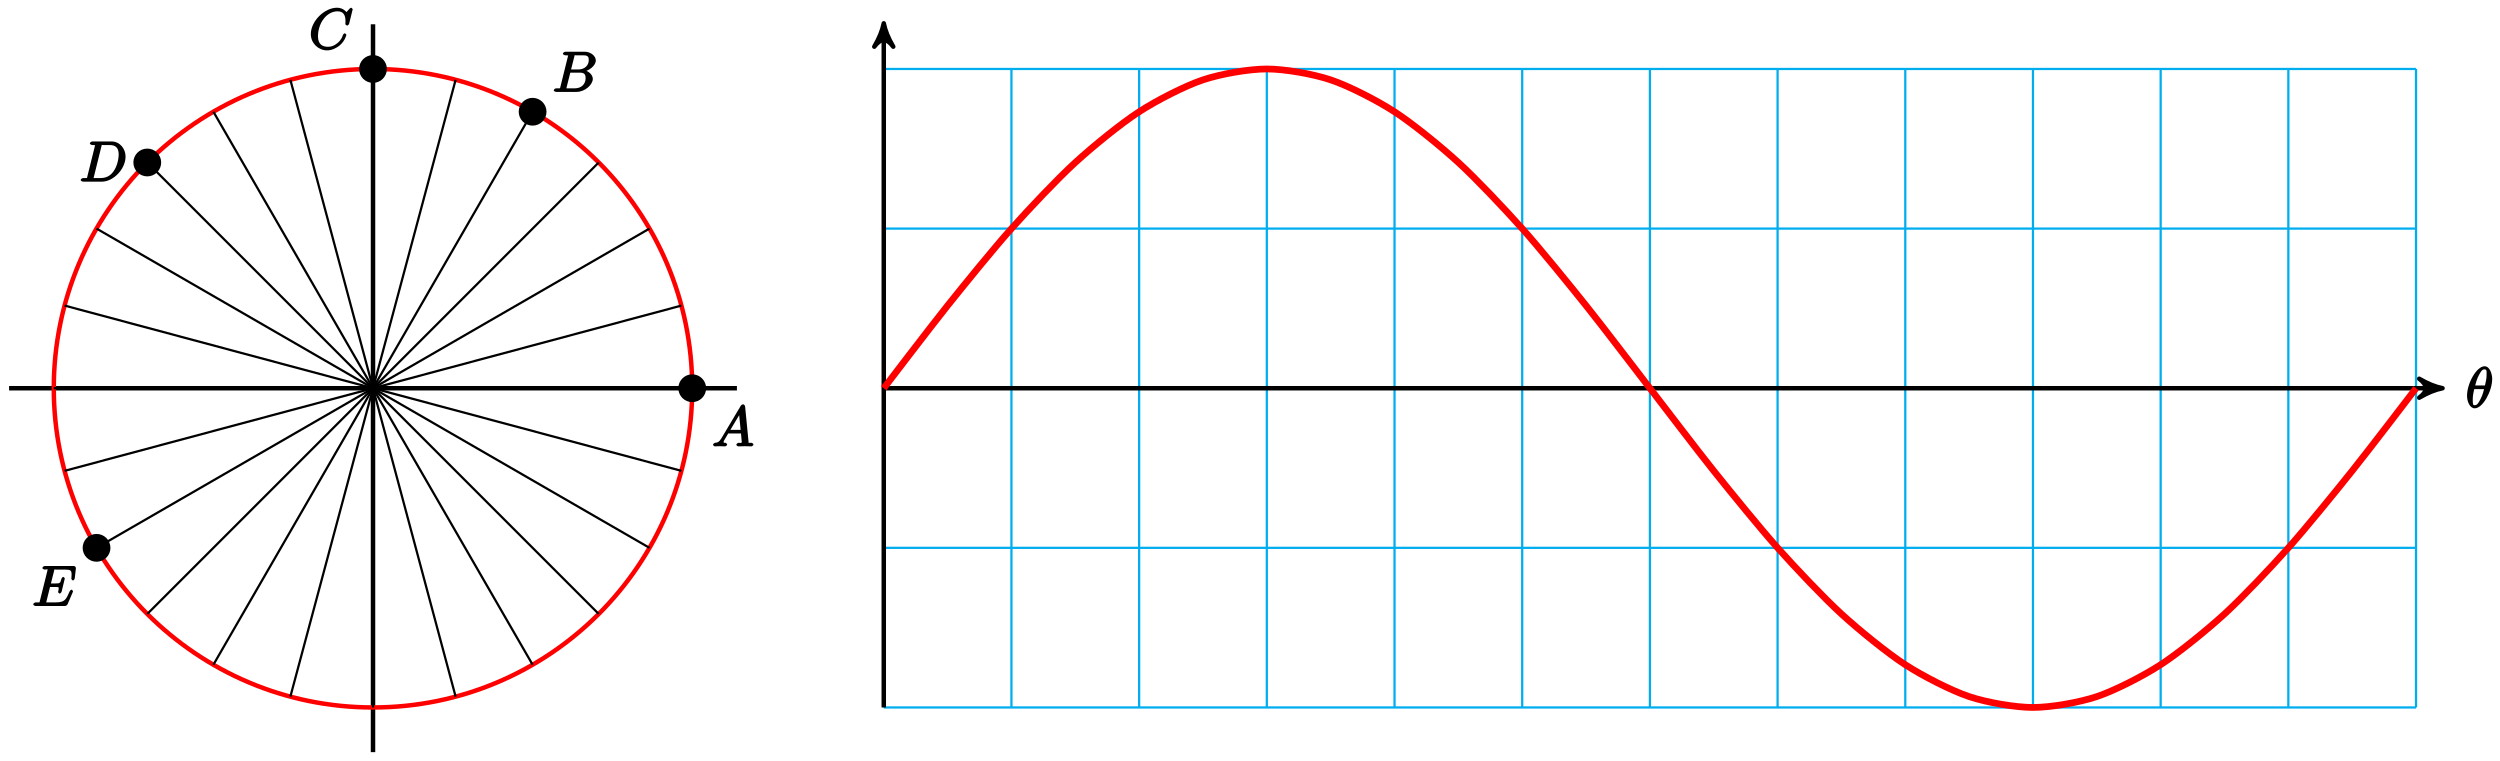
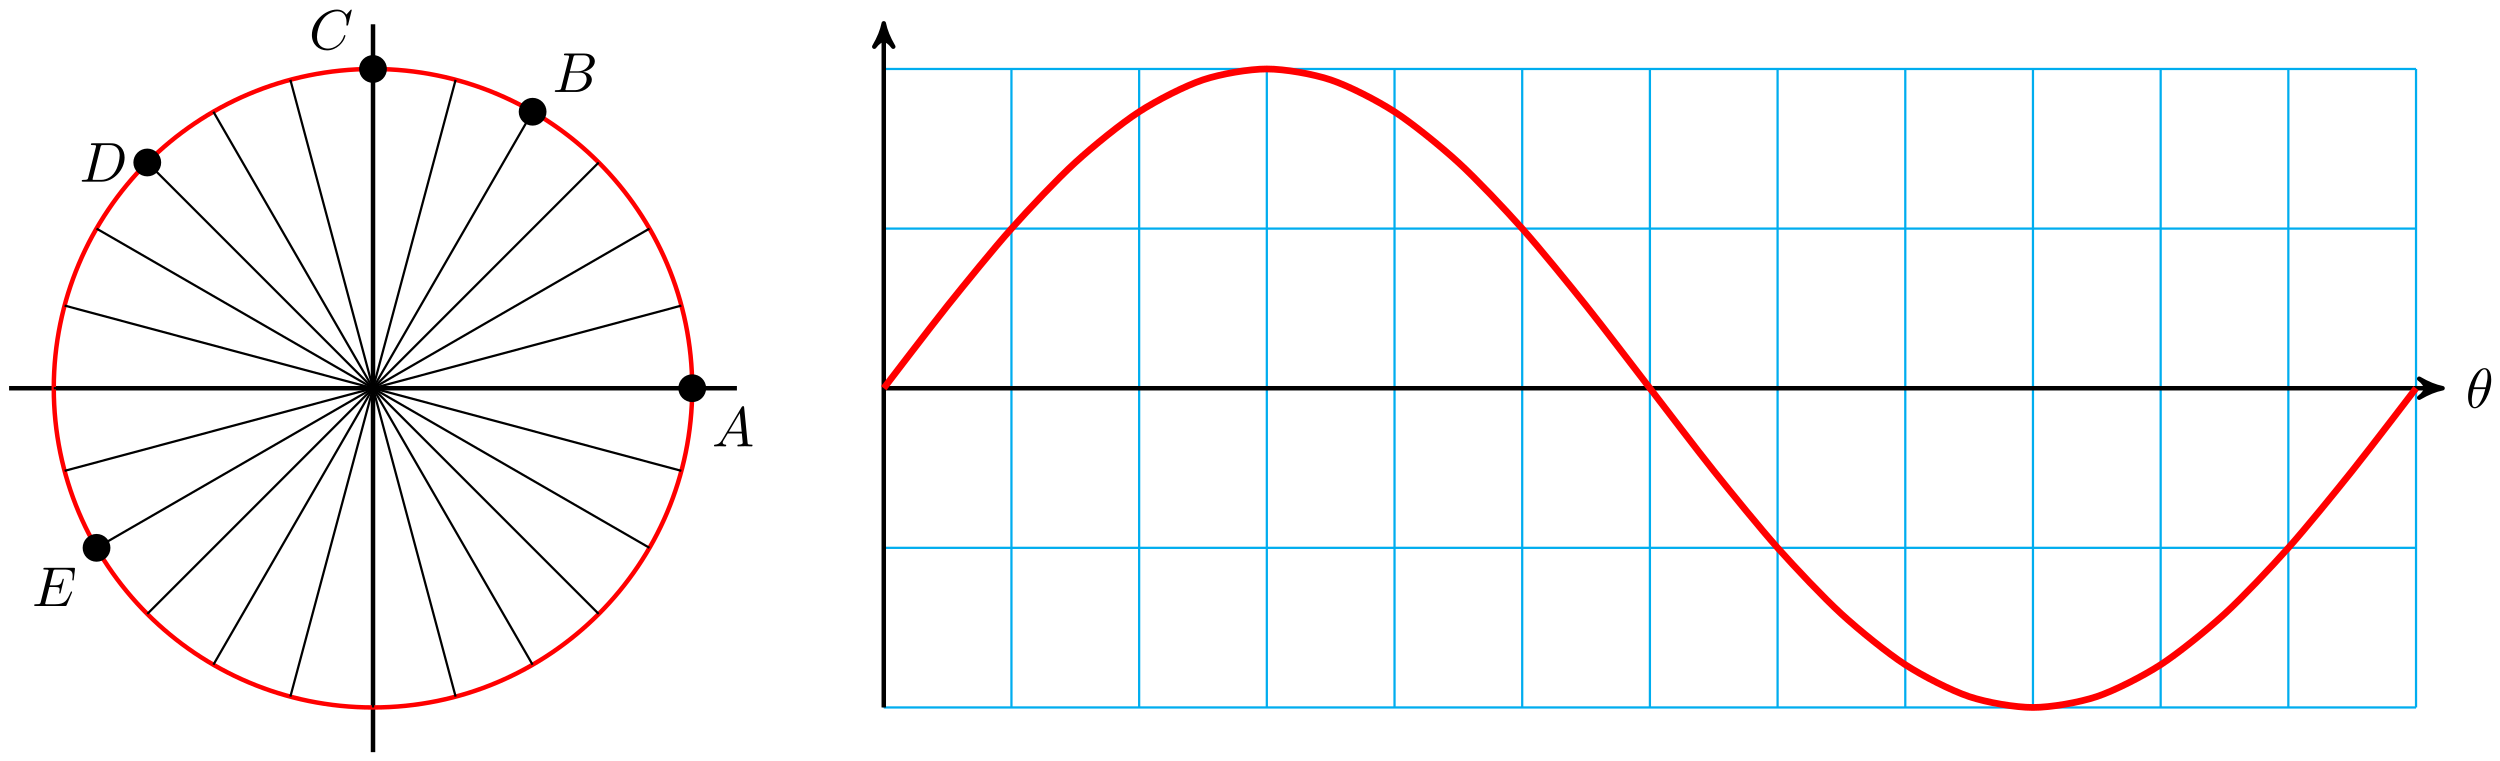
<svg xmlns="http://www.w3.org/2000/svg" xmlns:xlink="http://www.w3.org/1999/xlink" width="444pt" height="135pt" viewBox="0 0 444 135" version="1.1">
  <defs>
    <g>
      <symbol overflow="visible" id="glyph0-0">
        <path style="stroke:none;" d="" />
      </symbol>
      <symbol overflow="visible" id="glyph0-1">
-         <path style="stroke:none;" d="M 4.703 -5.141 C 4.703 -5.797 4.359 -7.359 3.344 -7.359 C 1.953 -7.359 0.234 -4.375 0.234 -2.094 C 0.234 -1.156 0.703 0.109 1.609 0.109 C 3.016 0.109 4.703 -2.906 4.703 -5.141 Z M 1.641 -3.781 C 1.812 -4.422 1.969 -5.109 2.359 -5.812 C 2.625 -6.297 2.875 -6.812 3.328 -6.812 C 3.812 -6.812 3.703 -6.328 3.703 -5.766 C 3.703 -5.281 3.625 -4.766 3.422 -3.953 L 1.688 -3.953 Z M 3.297 -3.453 C 3.188 -3 3.016 -2.266 2.641 -1.562 C 2.297 -0.875 2.047 -0.438 1.609 -0.438 C 1.281 -0.438 1.25 -0.562 1.25 -1.484 C 1.25 -1.906 1.312 -2.484 1.516 -3.297 L 3.25 -3.297 Z M 3.297 -3.453 " />
+         <path style="stroke:none;" d="M 4.531 -4.984 C 4.531 -5.641 4.359 -7.031 3.344 -7.031 C 1.953 -7.031 0.422 -4.219 0.422 -1.938 C 0.422 -1 0.703 0.109 1.609 0.109 C 3.016 0.109 4.531 -2.75 4.531 -4.984 Z M 1.469 -3.625 C 1.641 -4.25 1.844 -5.047 2.25 -5.766 C 2.516 -6.25 2.875 -6.812 3.328 -6.812 C 3.812 -6.812 3.875 -6.172 3.875 -5.609 C 3.875 -5.109 3.797 -4.609 3.562 -3.625 Z M 3.469 -3.297 C 3.359 -2.844 3.156 -2 2.766 -1.281 C 2.422 -0.594 2.047 -0.109 1.609 -0.109 C 1.281 -0.109 1.078 -0.406 1.078 -1.328 C 1.078 -1.75 1.141 -2.328 1.391 -3.297 Z M 3.469 -3.297 " />
      </symbol>
      <symbol overflow="visible" id="glyph0-2">
-         <path style="stroke:none;" d="M 1.656 -1.422 C 1.25 -0.75 1 -0.672 0.562 -0.641 C 0.438 -0.625 0.172 -0.453 0.172 -0.266 C 0.172 -0.203 0.406 0 0.484 0 C 0.75 0 1.062 -0.031 1.328 -0.031 C 1.672 -0.031 2.016 0 2.328 0 C 2.391 0 2.688 -0.156 2.688 -0.344 C 2.688 -0.453 2.438 -0.641 2.359 -0.641 C 2.141 -0.656 2.062 -0.562 2.062 -0.812 C 2.062 -0.938 2.078 -0.938 2.156 -1.078 L 2.875 -2.297 L 5.141 -2.297 C 5.141 -2.25 5.281 -0.891 5.281 -0.797 C 5.281 -0.5 4.938 -0.641 4.734 -0.641 C 4.594 -0.641 4.312 -0.469 4.312 -0.266 C 4.312 -0.156 4.609 0 4.641 0 C 5.047 0 5.469 -0.031 5.875 -0.031 C 6.125 -0.031 6.766 0 7.016 0 C 7.062 0 7.359 -0.156 7.359 -0.359 C 7.359 -0.469 7.094 -0.641 6.953 -0.641 C 6.344 -0.641 6.516 -0.531 6.484 -0.828 L 5.875 -7.062 C 5.859 -7.25 5.688 -7.469 5.516 -7.469 C 5.359 -7.469 5.188 -7.344 5.125 -7.25 Z M 3.094 -2.656 L 5.062 -5.953 L 4.766 -6.062 L 5.078 -2.938 L 3.266 -2.938 Z M 3.094 -2.656 " />
+         <path style="stroke:none;" d="M 1.781 -1.141 C 1.391 -0.484 1 -0.344 0.562 -0.312 C 0.438 -0.297 0.344 -0.297 0.344 -0.109 C 0.344 -0.047 0.406 0 0.484 0 C 0.75 0 1.062 -0.031 1.328 -0.031 C 1.672 -0.031 2.016 0 2.328 0 C 2.391 0 2.516 0 2.516 -0.188 C 2.516 -0.297 2.438 -0.312 2.359 -0.312 C 2.141 -0.328 1.891 -0.406 1.891 -0.656 C 1.891 -0.781 1.953 -0.891 2.031 -1.031 L 2.797 -2.297 L 5.297 -2.297 C 5.312 -2.094 5.453 -0.734 5.453 -0.641 C 5.453 -0.344 4.938 -0.312 4.734 -0.312 C 4.594 -0.312 4.5 -0.312 4.5 -0.109 C 4.5 0 4.609 0 4.641 0 C 5.047 0 5.469 -0.031 5.875 -0.031 C 6.125 -0.031 6.766 0 7.016 0 C 7.062 0 7.188 0 7.188 -0.203 C 7.188 -0.312 7.094 -0.312 6.953 -0.312 C 6.344 -0.312 6.344 -0.375 6.312 -0.672 L 5.703 -6.891 C 5.688 -7.094 5.688 -7.141 5.516 -7.141 C 5.359 -7.141 5.312 -7.062 5.25 -6.969 Z M 2.984 -2.609 L 4.938 -5.906 L 5.266 -2.609 Z M 2.984 -2.609 " />
      </symbol>
      <symbol overflow="visible" id="glyph0-3">
-         <path style="stroke:none;" d="M 1.422 -0.938 C 1.312 -0.547 1.469 -0.641 0.688 -0.641 C 0.516 -0.641 0.234 -0.469 0.234 -0.266 C 0.234 -0.156 0.516 0 0.688 0 L 4.25 0 C 5.828 0 7.172 -1.328 7.172 -2.312 C 7.172 -3.031 6.422 -3.781 5.453 -3.891 L 5.453 -3.562 C 6.484 -3.75 7.703 -4.641 7.703 -5.594 C 7.703 -6.328 6.875 -7.141 5.688 -7.141 L 2.328 -7.141 C 2.141 -7.141 1.859 -6.969 1.859 -6.766 C 1.859 -6.656 2.141 -6.5 2.328 -6.5 C 2.344 -6.5 2.531 -6.5 2.703 -6.484 C 2.875 -6.453 2.797 -6.609 2.797 -6.484 C 2.797 -6.438 2.781 -6.406 2.75 -6.297 Z M 3.266 -3.812 L 3.891 -6.281 C 3.984 -6.625 3.828 -6.5 4.25 -6.5 L 5.547 -6.5 C 6.422 -6.5 6.453 -6.078 6.453 -5.625 C 6.453 -4.75 5.766 -3.984 4.562 -3.984 L 3.312 -3.984 Z M 2.656 -0.641 C 2.516 -0.641 2.5 -0.641 2.438 -0.641 C 2.328 -0.656 2.469 -0.5 2.469 -0.578 C 2.469 -0.609 2.469 -0.625 2.516 -0.812 L 3.172 -3.422 L 4.922 -3.422 C 5.875 -3.422 5.891 -2.844 5.891 -2.422 C 5.891 -1.438 5.188 -0.641 4 -0.641 Z M 2.656 -0.641 " />
+         <path style="stroke:none;" d="M 1.594 -0.781 C 1.5 -0.391 1.469 -0.312 0.688 -0.312 C 0.516 -0.312 0.422 -0.312 0.422 -0.109 C 0.422 0 0.516 0 0.688 0 L 4.25 0 C 5.828 0 7 -1.172 7 -2.156 C 7 -2.875 6.422 -3.453 5.453 -3.562 C 6.484 -3.75 7.531 -4.484 7.531 -5.438 C 7.531 -6.172 6.875 -6.812 5.688 -6.812 L 2.328 -6.812 C 2.141 -6.812 2.047 -6.812 2.047 -6.609 C 2.047 -6.5 2.141 -6.5 2.328 -6.5 C 2.344 -6.5 2.531 -6.5 2.703 -6.484 C 2.875 -6.453 2.969 -6.453 2.969 -6.312 C 2.969 -6.281 2.953 -6.25 2.938 -6.125 Z M 3.094 -3.656 L 3.719 -6.125 C 3.812 -6.469 3.828 -6.5 4.25 -6.5 L 5.547 -6.5 C 6.422 -6.5 6.625 -5.906 6.625 -5.469 C 6.625 -4.594 5.766 -3.656 4.562 -3.656 Z M 2.656 -0.312 C 2.516 -0.312 2.5 -0.312 2.438 -0.312 C 2.328 -0.328 2.297 -0.344 2.297 -0.422 C 2.297 -0.453 2.297 -0.469 2.359 -0.641 L 3.047 -3.422 L 4.922 -3.422 C 5.875 -3.422 6.078 -2.688 6.078 -2.266 C 6.078 -1.281 5.188 -0.312 4 -0.312 Z M 2.656 -0.312 " />
      </symbol>
      <symbol overflow="visible" id="glyph0-4">
-         <path style="stroke:none;" d="M 7.75 -7.094 C 7.75 -7.125 7.562 -7.359 7.469 -7.359 C 7.438 -7.359 7.297 -7.297 7.188 -7.188 L 6.641 -6.578 C 6.656 -6.562 6.078 -7.359 4.969 -7.359 C 2.734 -7.359 0.312 -4.984 0.312 -2.672 C 0.312 -1.031 1.672 0.219 3.203 0.219 C 4.062 0.219 4.938 -0.234 5.469 -0.688 C 6.406 -1.5 6.625 -2.516 6.625 -2.547 C 6.625 -2.656 6.344 -2.828 6.328 -2.828 C 6.266 -2.828 6.047 -2.625 6.016 -2.547 C 5.938 -2.266 5.75 -1.672 5.062 -1.094 C 4.375 -0.531 3.875 -0.422 3.359 -0.422 C 2.469 -0.422 1.578 -0.766 1.578 -2.328 C 1.578 -2.891 1.734 -4.391 2.734 -5.562 C 3.344 -6.266 4.156 -6.719 5.047 -6.719 C 6.062 -6.719 6.469 -6.109 6.469 -4.953 C 6.469 -4.562 6.438 -4.547 6.438 -4.453 C 6.438 -4.344 6.734 -4.188 6.766 -4.188 C 6.891 -4.188 7.062 -4.359 7.125 -4.547 Z M 7.75 -7.094 " />
+         <path style="stroke:none;" d="M 7.578 -6.922 C 7.578 -6.953 7.562 -7.031 7.469 -7.031 C 7.438 -7.031 7.422 -7.016 7.312 -6.906 L 6.625 -6.141 C 6.531 -6.281 6.078 -7.031 4.969 -7.031 C 2.734 -7.031 0.5 -4.828 0.5 -2.516 C 0.5 -0.875 1.672 0.219 3.203 0.219 C 4.062 0.219 4.828 -0.172 5.359 -0.641 C 6.281 -1.453 6.453 -2.359 6.453 -2.391 C 6.453 -2.5 6.344 -2.5 6.328 -2.5 C 6.266 -2.5 6.219 -2.469 6.203 -2.391 C 6.109 -2.109 5.875 -1.391 5.188 -0.812 C 4.5 -0.266 3.875 -0.094 3.359 -0.094 C 2.469 -0.094 1.406 -0.609 1.406 -2.156 C 1.406 -2.734 1.609 -4.344 2.609 -5.516 C 3.219 -6.219 4.156 -6.719 5.047 -6.719 C 6.062 -6.719 6.656 -5.953 6.656 -4.797 C 6.656 -4.391 6.625 -4.391 6.625 -4.281 C 6.625 -4.188 6.734 -4.188 6.766 -4.188 C 6.891 -4.188 6.891 -4.203 6.953 -4.391 Z M 7.578 -6.922 " />
      </symbol>
      <symbol overflow="visible" id="glyph0-5">
-         <path style="stroke:none;" d="M 1.406 -0.938 C 1.312 -0.547 1.469 -0.641 0.672 -0.641 C 0.516 -0.641 0.219 -0.469 0.219 -0.281 C 0.219 -0.156 0.484 0 0.672 0 L 3.984 0 C 6.047 0 8.188 -2.266 8.188 -4.453 C 8.188 -5.859 7.172 -7.141 5.672 -7.141 L 2.328 -7.141 C 2.141 -7.141 1.844 -6.969 1.844 -6.781 C 1.844 -6.656 2.109 -6.5 2.312 -6.5 C 2.438 -6.5 2.625 -6.484 2.734 -6.484 C 2.906 -6.453 2.781 -6.594 2.781 -6.484 C 2.781 -6.438 2.766 -6.406 2.734 -6.297 Z M 3.906 -6.281 C 4 -6.625 3.844 -6.5 4.281 -6.5 L 5.344 -6.5 C 6.312 -6.5 6.969 -6.125 6.969 -4.812 C 6.969 -4.328 6.812 -2.812 5.969 -1.719 C 5.688 -1.344 5.031 -0.641 3.797 -0.641 L 2.672 -0.641 C 2.531 -0.641 2.516 -0.641 2.453 -0.641 C 2.359 -0.656 2.5 -0.5 2.5 -0.578 C 2.5 -0.609 2.5 -0.625 2.547 -0.812 Z M 3.906 -6.281 " />
+         <path style="stroke:none;" d="M 1.578 -0.781 C 1.484 -0.391 1.469 -0.312 0.672 -0.312 C 0.516 -0.312 0.406 -0.312 0.406 -0.125 C 0.406 0 0.484 0 0.672 0 L 3.984 0 C 6.047 0 8.016 -2.109 8.016 -4.281 C 8.016 -5.688 7.172 -6.812 5.672 -6.812 L 2.328 -6.812 C 2.141 -6.812 2.031 -6.812 2.031 -6.625 C 2.031 -6.5 2.109 -6.5 2.312 -6.5 C 2.438 -6.5 2.625 -6.484 2.734 -6.484 C 2.906 -6.453 2.953 -6.438 2.953 -6.312 C 2.953 -6.281 2.953 -6.25 2.922 -6.125 Z M 3.734 -6.125 C 3.828 -6.469 3.844 -6.5 4.281 -6.5 L 5.344 -6.5 C 6.312 -6.5 7.141 -5.969 7.141 -4.656 C 7.141 -4.172 6.953 -2.531 6.094 -1.438 C 5.812 -1.062 5.031 -0.312 3.797 -0.312 L 2.672 -0.312 C 2.531 -0.312 2.516 -0.312 2.453 -0.312 C 2.359 -0.328 2.328 -0.344 2.328 -0.422 C 2.328 -0.453 2.328 -0.469 2.375 -0.641 Z M 3.734 -6.125 " />
      </symbol>
      <symbol overflow="visible" id="glyph0-6">
-         <path style="stroke:none;" d="M 7.234 -2.484 C 7.25 -2.531 7.281 -2.609 7.281 -2.625 C 7.281 -2.625 7.109 -2.906 6.984 -2.906 C 6.891 -2.906 6.703 -2.672 6.672 -2.609 C 6.031 -1.141 5.844 -0.641 4.141 -0.641 L 2.688 -0.641 C 2.547 -0.641 2.516 -0.641 2.469 -0.641 C 2.359 -0.656 2.5 -0.5 2.5 -0.578 C 2.5 -0.609 2.5 -0.625 2.547 -0.812 L 3.188 -3.375 L 4.047 -3.375 C 4.891 -3.375 4.719 -3.312 4.719 -3.078 C 4.719 -3 4.719 -2.875 4.641 -2.578 C 4.625 -2.531 4.609 -2.5 4.609 -2.469 C 4.609 -2.422 4.828 -2.203 4.922 -2.203 C 5 -2.203 5.203 -2.406 5.25 -2.562 L 5.812 -4.891 C 5.812 -4.953 5.594 -5.172 5.516 -5.172 C 5.438 -5.172 5.234 -4.938 5.203 -4.828 C 5 -4.062 5 -4 4.078 -4 L 3.344 -4 L 3.906 -6.234 C 4 -6.594 3.844 -6.469 4.281 -6.469 L 5.688 -6.469 C 6.891 -6.469 7.016 -6.344 7.016 -5.516 C 7.016 -5.281 7.016 -5.266 6.984 -5 C 6.984 -4.938 6.969 -4.859 6.969 -4.812 C 6.969 -4.766 7.172 -4.531 7.266 -4.531 C 7.375 -4.531 7.562 -4.75 7.578 -4.938 L 7.781 -6.672 C 7.812 -6.938 7.594 -7.109 7.344 -7.109 L 2.297 -7.109 C 2.109 -7.109 1.828 -6.938 1.828 -6.734 C 1.828 -6.625 2.094 -6.469 2.281 -6.469 C 2.656 -6.469 2.75 -6.625 2.75 -6.453 C 2.75 -6.406 2.75 -6.391 2.703 -6.203 L 1.391 -0.938 C 1.281 -0.547 1.453 -0.641 0.656 -0.641 C 0.484 -0.641 0.203 -0.469 0.203 -0.281 C 0.203 -0.156 0.469 0 0.656 0 L 5.828 0 C 6.062 0 6.234 -0.172 6.312 -0.328 Z M 7.234 -2.484 " />
+         <path style="stroke:none;" d="M 7.062 -2.328 C 7.078 -2.375 7.109 -2.438 7.109 -2.469 C 7.109 -2.469 7.109 -2.578 6.984 -2.578 C 6.891 -2.578 6.875 -2.516 6.859 -2.453 C 6.203 -0.984 5.844 -0.312 4.141 -0.312 L 2.688 -0.312 C 2.547 -0.312 2.516 -0.312 2.469 -0.312 C 2.359 -0.328 2.328 -0.344 2.328 -0.422 C 2.328 -0.453 2.328 -0.469 2.375 -0.641 L 3.062 -3.375 L 4.047 -3.375 C 4.891 -3.375 4.891 -3.156 4.891 -2.906 C 4.891 -2.844 4.891 -2.719 4.828 -2.422 C 4.812 -2.375 4.797 -2.344 4.797 -2.312 C 4.797 -2.266 4.828 -2.203 4.922 -2.203 C 5 -2.203 5.031 -2.25 5.078 -2.406 L 5.641 -4.734 C 5.641 -4.797 5.594 -4.844 5.516 -4.844 C 5.438 -4.844 5.406 -4.781 5.391 -4.672 C 5.172 -3.906 5 -3.672 4.078 -3.672 L 3.141 -3.672 L 3.734 -6.078 C 3.828 -6.438 3.844 -6.469 4.281 -6.469 L 5.688 -6.469 C 6.891 -6.469 7.203 -6.188 7.203 -5.359 C 7.203 -5.125 7.203 -5.109 7.156 -4.828 C 7.156 -4.781 7.141 -4.703 7.141 -4.656 C 7.141 -4.609 7.172 -4.531 7.266 -4.531 C 7.375 -4.531 7.391 -4.594 7.406 -4.781 L 7.609 -6.516 C 7.641 -6.781 7.594 -6.781 7.344 -6.781 L 2.297 -6.781 C 2.109 -6.781 2 -6.781 2 -6.578 C 2 -6.469 2.094 -6.469 2.281 -6.469 C 2.656 -6.469 2.938 -6.469 2.938 -6.297 C 2.938 -6.25 2.938 -6.234 2.875 -6.047 L 1.562 -0.781 C 1.469 -0.391 1.453 -0.312 0.656 -0.312 C 0.484 -0.312 0.375 -0.312 0.375 -0.125 C 0.375 0 0.469 0 0.656 0 L 5.828 0 C 6.062 0 6.078 -0.016 6.141 -0.172 Z M 7.062 -2.328 " />
      </symbol>
    </g>
  </defs>
  <g id="surface1">
    <path style="fill:none;stroke-width:0.797;stroke-linecap:butt;stroke-linejoin:miter;stroke:rgb(0%,0%,0%);stroke-opacity:1;stroke-miterlimit:10;" d="M -64.629 -0.002 L 64.629 -0.002 " transform="matrix(1.00003,0,0,-1.0001,66.24454,68.9476)" />
    <path style="fill:none;stroke-width:0.797;stroke-linecap:butt;stroke-linejoin:miter;stroke:rgb(0%,0%,0%);stroke-opacity:1;stroke-miterlimit:10;" d="M 0.002 -64.628 L 0.002 64.629 " transform="matrix(1.00003,0,0,-1.0001,66.24454,68.9476)" />
    <path style="fill:none;stroke-width:0.797;stroke-linecap:butt;stroke-linejoin:miter;stroke:rgb(100%,0%,0%);stroke-opacity:1;stroke-miterlimit:10;" d="M 56.691 -0.002 C 56.691 31.312 31.309 56.692 0.002 56.692 C -31.31 56.692 -56.692 31.312 -56.692 -0.002 C -56.692 -31.311 -31.31 -56.691 0.002 -56.691 C 31.309 -56.691 56.691 -31.311 56.691 -0.002 Z M 56.691 -0.002 " transform="matrix(1.00003,0,0,-1.0001,66.24454,68.9476)" />
    <path style="fill:none;stroke-width:0.399;stroke-linecap:butt;stroke-linejoin:miter;stroke:rgb(0%,0%,0%);stroke-opacity:1;stroke-miterlimit:10;" d="M 0.002 -0.002 L 56.691 -0.002 " transform="matrix(1.00003,0,0,-1.0001,66.24454,68.9476)" />
    <path style="fill:none;stroke-width:0.399;stroke-linecap:butt;stroke-linejoin:miter;stroke:rgb(0%,0%,0%);stroke-opacity:1;stroke-miterlimit:10;" d="M 0.002 -0.002 L 54.762 14.673 " transform="matrix(1.00003,0,0,-1.0001,66.24454,68.9476)" />
    <path style="fill:none;stroke-width:0.399;stroke-linecap:butt;stroke-linejoin:miter;stroke:rgb(0%,0%,0%);stroke-opacity:1;stroke-miterlimit:10;" d="M 0.002 -0.002 L 49.098 28.347 " transform="matrix(1.00003,0,0,-1.0001,66.24454,68.9476)" />
    <path style="fill:none;stroke-width:0.399;stroke-linecap:butt;stroke-linejoin:miter;stroke:rgb(0%,0%,0%);stroke-opacity:1;stroke-miterlimit:10;" d="M 0.002 -0.002 L 40.086 40.088 " transform="matrix(1.00003,0,0,-1.0001,66.24454,68.9476)" />
    <path style="fill:none;stroke-width:0.399;stroke-linecap:butt;stroke-linejoin:miter;stroke:rgb(0%,0%,0%);stroke-opacity:1;stroke-miterlimit:10;" d="M 0.002 -0.002 L 28.344 49.099 " transform="matrix(1.00003,0,0,-1.0001,66.24454,68.9476)" />
    <path style="fill:none;stroke-width:0.399;stroke-linecap:butt;stroke-linejoin:miter;stroke:rgb(0%,0%,0%);stroke-opacity:1;stroke-miterlimit:10;" d="M 0.002 -0.002 L 14.673 54.762 " transform="matrix(1.00003,0,0,-1.0001,66.24454,68.9476)" />
    <path style="fill:none;stroke-width:0.399;stroke-linecap:butt;stroke-linejoin:miter;stroke:rgb(0%,0%,0%);stroke-opacity:1;stroke-miterlimit:10;" d="M 0.002 -0.002 L 0.002 56.692 " transform="matrix(1.00003,0,0,-1.0001,66.24454,68.9476)" />
    <path style="fill:none;stroke-width:0.399;stroke-linecap:butt;stroke-linejoin:miter;stroke:rgb(0%,0%,0%);stroke-opacity:1;stroke-miterlimit:10;" d="M 0.002 -0.002 L -14.674 54.762 " transform="matrix(1.00003,0,0,-1.0001,66.24454,68.9476)" />
    <path style="fill:none;stroke-width:0.399;stroke-linecap:butt;stroke-linejoin:miter;stroke:rgb(0%,0%,0%);stroke-opacity:1;stroke-miterlimit:10;" d="M 0.002 -0.002 L -28.345 49.099 " transform="matrix(1.00003,0,0,-1.0001,66.24454,68.9476)" />
    <path style="fill:none;stroke-width:0.399;stroke-linecap:butt;stroke-linejoin:miter;stroke:rgb(0%,0%,0%);stroke-opacity:1;stroke-miterlimit:10;" d="M 0.002 -0.002 L -40.087 40.088 " transform="matrix(1.00003,0,0,-1.0001,66.24454,68.9476)" />
    <path style="fill:none;stroke-width:0.399;stroke-linecap:butt;stroke-linejoin:miter;stroke:rgb(0%,0%,0%);stroke-opacity:1;stroke-miterlimit:10;" d="M 0.002 -0.002 L -49.099 28.347 " transform="matrix(1.00003,0,0,-1.0001,66.24454,68.9476)" />
    <path style="fill:none;stroke-width:0.399;stroke-linecap:butt;stroke-linejoin:miter;stroke:rgb(0%,0%,0%);stroke-opacity:1;stroke-miterlimit:10;" d="M 0.002 -0.002 L -54.762 14.673 " transform="matrix(1.00003,0,0,-1.0001,66.24454,68.9476)" />
    <path style="fill:none;stroke-width:0.399;stroke-linecap:butt;stroke-linejoin:miter;stroke:rgb(0%,0%,0%);stroke-opacity:1;stroke-miterlimit:10;" d="M 0.002 -0.002 L -56.692 -0.002 " transform="matrix(1.00003,0,0,-1.0001,66.24454,68.9476)" />
    <path style="fill:none;stroke-width:0.399;stroke-linecap:butt;stroke-linejoin:miter;stroke:rgb(0%,0%,0%);stroke-opacity:1;stroke-miterlimit:10;" d="M 0.002 -0.002 L -54.762 -14.672 " transform="matrix(1.00003,0,0,-1.0001,66.24454,68.9476)" />
    <path style="fill:none;stroke-width:0.399;stroke-linecap:butt;stroke-linejoin:miter;stroke:rgb(0%,0%,0%);stroke-opacity:1;stroke-miterlimit:10;" d="M 0.002 -0.002 L -49.099 -28.346 " transform="matrix(1.00003,0,0,-1.0001,66.24454,68.9476)" />
    <path style="fill:none;stroke-width:0.399;stroke-linecap:butt;stroke-linejoin:miter;stroke:rgb(0%,0%,0%);stroke-opacity:1;stroke-miterlimit:10;" d="M 0.002 -0.002 L -40.087 -40.087 " transform="matrix(1.00003,0,0,-1.0001,66.24454,68.9476)" />
    <path style="fill:none;stroke-width:0.399;stroke-linecap:butt;stroke-linejoin:miter;stroke:rgb(0%,0%,0%);stroke-opacity:1;stroke-miterlimit:10;" d="M 0.002 -0.002 L -28.345 -49.098 " transform="matrix(1.00003,0,0,-1.0001,66.24454,68.9476)" />
    <path style="fill:none;stroke-width:0.399;stroke-linecap:butt;stroke-linejoin:miter;stroke:rgb(0%,0%,0%);stroke-opacity:1;stroke-miterlimit:10;" d="M 0.002 -0.002 L -14.674 -54.762 " transform="matrix(1.00003,0,0,-1.0001,66.24454,68.9476)" />
    <path style="fill:none;stroke-width:0.399;stroke-linecap:butt;stroke-linejoin:miter;stroke:rgb(0%,0%,0%);stroke-opacity:1;stroke-miterlimit:10;" d="M 0.002 -0.002 L 0.002 -56.691 " transform="matrix(1.00003,0,0,-1.0001,66.24454,68.9476)" />
    <path style="fill:none;stroke-width:0.399;stroke-linecap:butt;stroke-linejoin:miter;stroke:rgb(0%,0%,0%);stroke-opacity:1;stroke-miterlimit:10;" d="M 0.002 -0.002 L 14.673 -54.762 " transform="matrix(1.00003,0,0,-1.0001,66.24454,68.9476)" />
    <path style="fill:none;stroke-width:0.399;stroke-linecap:butt;stroke-linejoin:miter;stroke:rgb(0%,0%,0%);stroke-opacity:1;stroke-miterlimit:10;" d="M 0.002 -0.002 L 28.344 -49.098 " transform="matrix(1.00003,0,0,-1.0001,66.24454,68.9476)" />
    <path style="fill:none;stroke-width:0.399;stroke-linecap:butt;stroke-linejoin:miter;stroke:rgb(0%,0%,0%);stroke-opacity:1;stroke-miterlimit:10;" d="M 0.002 -0.002 L 40.086 -40.087 " transform="matrix(1.00003,0,0,-1.0001,66.24454,68.9476)" />
    <path style="fill:none;stroke-width:0.399;stroke-linecap:butt;stroke-linejoin:miter;stroke:rgb(0%,0%,0%);stroke-opacity:1;stroke-miterlimit:10;" d="M 0.002 -0.002 L 49.098 -28.346 " transform="matrix(1.00003,0,0,-1.0001,66.24454,68.9476)" />
    <path style="fill:none;stroke-width:0.399;stroke-linecap:butt;stroke-linejoin:miter;stroke:rgb(0%,0%,0%);stroke-opacity:1;stroke-miterlimit:10;" d="M 0.002 -0.002 L 54.762 -14.672 " transform="matrix(1.00003,0,0,-1.0001,66.24454,68.9476)" />
    <path style="fill:none;stroke-width:0.399;stroke-linecap:butt;stroke-linejoin:miter;stroke:rgb(0%,0%,0%);stroke-opacity:1;stroke-miterlimit:10;" d="M 0.002 -0.002 L 56.691 -0.002 " transform="matrix(1.00003,0,0,-1.0001,66.24454,68.9476)" />
    <path style="fill:none;stroke-width:0.399;stroke-linecap:butt;stroke-linejoin:miter;stroke:rgb(0%,67.839%,93.729%);stroke-opacity:1;stroke-miterlimit:10;" d="M 90.71 -56.691 L 362.834 -56.691 M 90.71 -28.346 L 362.834 -28.346 M 90.71 -0.002 L 362.834 -0.002 M 90.71 28.347 L 362.834 28.347 M 90.71 56.692 L 362.834 56.692 M 90.71 -56.691 L 90.71 56.692 M 113.385 -56.691 L 113.385 56.692 M 136.064 -56.691 L 136.064 56.692 M 158.739 -56.691 L 158.739 56.692 M 181.418 -56.691 L 181.418 56.692 M 204.093 -56.691 L 204.093 56.692 M 226.772 -56.691 L 226.772 56.692 M 249.447 -56.691 L 249.447 56.692 M 272.126 -56.691 L 272.126 56.692 M 294.801 -56.691 L 294.801 56.692 M 317.48 -56.691 L 317.48 56.692 M 340.155 -56.691 L 340.155 56.692 M 362.831 -56.691 L 362.831 56.692 " transform="matrix(1.00003,0,0,-1.0001,66.24454,68.9476)" />
    <path style="fill:none;stroke-width:0.797;stroke-linecap:butt;stroke-linejoin:miter;stroke:rgb(0%,0%,0%);stroke-opacity:1;stroke-miterlimit:10;" d="M 90.71 -0.002 L 366.502 -0.002 " transform="matrix(1.00003,0,0,-1.0001,66.24454,68.9476)" />
    <path style="fill-rule:nonzero;fill:rgb(0%,0%,0%);fill-opacity:1;stroke-width:0.797;stroke-linecap:butt;stroke-linejoin:round;stroke:rgb(0%,0%,0%);stroke-opacity:1;stroke-miterlimit:10;" d="M 1.036 -0.002 C -0.261 0.26 -1.554 0.776 -3.108 1.682 C -1.554 0.518 -1.554 -0.517 -3.108 -1.685 C -1.554 -0.779 -0.261 -0.259 1.036 -0.002 Z M 1.036 -0.002 " transform="matrix(1.00003,0,0,-1.0001,432.7568,68.9476)" />
    <g style="fill:rgb(0%,0%,0%);fill-opacity:1;">
      <use xlink:href="#glyph0-1" x="437.911" y="72.407" />
    </g>
    <path style="fill:none;stroke-width:0.797;stroke-linecap:butt;stroke-linejoin:miter;stroke:rgb(0%,0%,0%);stroke-opacity:1;stroke-miterlimit:10;" d="M 90.71 -56.691 L 90.71 63.762 " transform="matrix(1.00003,0,0,-1.0001,66.24454,68.9476)" />
    <path style="fill-rule:nonzero;fill:rgb(0%,0%,0%);fill-opacity:1;stroke-width:0.797;stroke-linecap:butt;stroke-linejoin:round;stroke:rgb(0%,0%,0%);stroke-opacity:1;stroke-miterlimit:10;" d="M 1.035 -0.001 C -0.258 0.26 -1.555 0.776 -3.11 1.682 C -1.555 0.518 -1.555 -0.517 -3.11 -1.685 C -1.555 -0.779 -0.258 -0.259 1.035 -0.001 Z M 1.035 -0.001 " transform="matrix(0,-1.0001,-1.00003,0,156.9556,5.179179)" />
    <path style="fill:none;stroke-width:1.196;stroke-linecap:butt;stroke-linejoin:miter;stroke:rgb(100%,0%,0%);stroke-opacity:1;stroke-miterlimit:10;" d="M 90.71 -0.002 C 90.71 -0.002 98.901 10.739 102.045 14.673 C 105.194 18.606 110.24 24.82 113.385 28.343 C 116.533 31.87 121.576 37.206 124.724 40.084 C 127.869 42.967 132.916 47.06 136.064 49.095 C 139.208 51.134 144.255 53.708 147.399 54.759 C 150.548 55.813 155.595 56.692 158.739 56.692 C 161.887 56.692 166.93 55.813 170.078 54.759 C 173.223 53.708 178.27 51.134 181.418 49.095 C 184.562 47.06 189.609 42.967 192.754 40.088 C 195.902 37.209 200.949 31.874 204.093 28.347 C 207.241 24.82 212.284 18.606 215.433 14.673 C 218.577 10.739 223.624 4.072 226.772 -0.002 C 229.917 -4.072 234.963 -10.739 238.108 -14.672 C 241.256 -18.605 246.303 -24.819 249.447 -28.346 C 252.596 -31.873 257.638 -37.209 260.787 -40.087 C 263.931 -42.966 268.978 -47.059 272.126 -49.098 C 275.271 -51.133 280.317 -53.707 283.466 -54.762 C 286.61 -55.812 291.657 -56.691 294.801 -56.691 C 297.95 -56.691 302.996 -55.812 306.141 -54.762 C 309.289 -53.707 314.332 -51.133 317.48 -49.098 C 320.625 -47.059 325.671 -42.966 328.82 -40.087 C 331.964 -37.209 337.011 -31.873 340.155 -28.346 C 343.304 -24.819 348.35 -18.605 351.495 -14.672 C 354.643 -10.739 362.834 -0.002 362.834 -0.002 " transform="matrix(1.00003,0,0,-1.0001,66.24454,68.9476)" />
    <path style="fill-rule:nonzero;fill:rgb(0%,0%,0%);fill-opacity:1;stroke-width:0.399;stroke-linecap:butt;stroke-linejoin:miter;stroke:rgb(0%,0%,0%);stroke-opacity:1;stroke-miterlimit:10;" d="M 58.961 -0.002 C 58.961 1.252 57.945 2.268 56.691 2.268 C 55.441 2.268 54.426 1.252 54.426 -0.002 C 54.426 -1.251 55.441 -2.267 56.691 -2.267 C 57.945 -2.267 58.961 -1.251 58.961 -0.002 Z M 58.961 -0.002 " transform="matrix(1.00003,0,0,-1.0001,66.24454,68.9476)" />
    <g style="fill:rgb(0%,0%,0%);fill-opacity:1;">
      <use xlink:href="#glyph0-2" x="126.458" y="79.277" />
    </g>
    <path style="fill-rule:nonzero;fill:rgb(0%,0%,0%);fill-opacity:1;stroke-width:0.399;stroke-linecap:butt;stroke-linejoin:miter;stroke:rgb(0%,0%,0%);stroke-opacity:1;stroke-miterlimit:10;" d="M 30.614 49.095 C 30.614 50.349 29.598 51.364 28.344 51.364 C 27.094 51.364 26.079 50.349 26.079 49.095 C 26.079 47.845 27.094 46.83 28.344 46.83 C 29.598 46.83 30.614 47.845 30.614 49.095 Z M 30.614 49.095 " transform="matrix(1.00003,0,0,-1.0001,66.24454,68.9476)" />
    <g style="fill:rgb(0%,0%,0%);fill-opacity:1;">
      <use xlink:href="#glyph0-3" x="98.111" y="16.325" />
    </g>
    <path style="fill-rule:nonzero;fill:rgb(0%,0%,0%);fill-opacity:1;stroke-width:0.399;stroke-linecap:butt;stroke-linejoin:miter;stroke:rgb(0%,0%,0%);stroke-opacity:1;stroke-miterlimit:10;" d="M 2.267 56.692 C 2.267 57.946 1.252 58.961 0.002 58.961 C -1.252 58.961 -2.268 57.946 -2.268 56.692 C -2.268 55.438 -1.252 54.423 0.002 54.423 C 1.252 54.423 2.267 55.438 2.267 56.692 Z M 2.267 56.692 " transform="matrix(1.00003,0,0,-1.0001,66.24454,68.9476)" />
    <g style="fill:rgb(0%,0%,0%);fill-opacity:1;">
      <use xlink:href="#glyph0-4" x="54.891" y="8.73" />
    </g>
    <path style="fill-rule:nonzero;fill:rgb(0%,0%,0%);fill-opacity:1;stroke-width:0.399;stroke-linecap:butt;stroke-linejoin:miter;stroke:rgb(0%,0%,0%);stroke-opacity:1;stroke-miterlimit:10;" d="M -37.818 40.088 C -37.818 41.338 -38.833 42.354 -40.087 42.354 C -41.341 42.354 -42.357 41.338 -42.357 40.088 C -42.357 38.834 -41.341 37.819 -40.087 37.819 C -38.833 37.819 -37.818 38.834 -37.818 40.088 Z M -37.818 40.088 " transform="matrix(1.00003,0,0,-1.0001,66.24454,68.9476)" />
    <g style="fill:rgb(0%,0%,0%);fill-opacity:1;">
      <use xlink:href="#glyph0-5" x="14.111" y="32.261" />
    </g>
    <path style="fill-rule:nonzero;fill:rgb(0%,0%,0%);fill-opacity:1;stroke-width:0.399;stroke-linecap:butt;stroke-linejoin:miter;stroke:rgb(0%,0%,0%);stroke-opacity:1;stroke-miterlimit:10;" d="M -46.829 -28.346 C -46.829 -27.093 -47.845 -26.077 -49.099 -26.077 C -50.348 -26.077 -51.364 -27.093 -51.364 -28.346 C -51.364 -29.6 -50.348 -30.612 -49.099 -30.612 C -47.845 -30.612 -46.829 -29.6 -46.829 -28.346 Z M -46.829 -28.346 " transform="matrix(1.00003,0,0,-1.0001,66.24454,68.9476)" />
    <g style="fill:rgb(0%,0%,0%);fill-opacity:1;">
      <use xlink:href="#glyph0-6" x="5.698" y="107.625" />
    </g>
  </g>
</svg>
